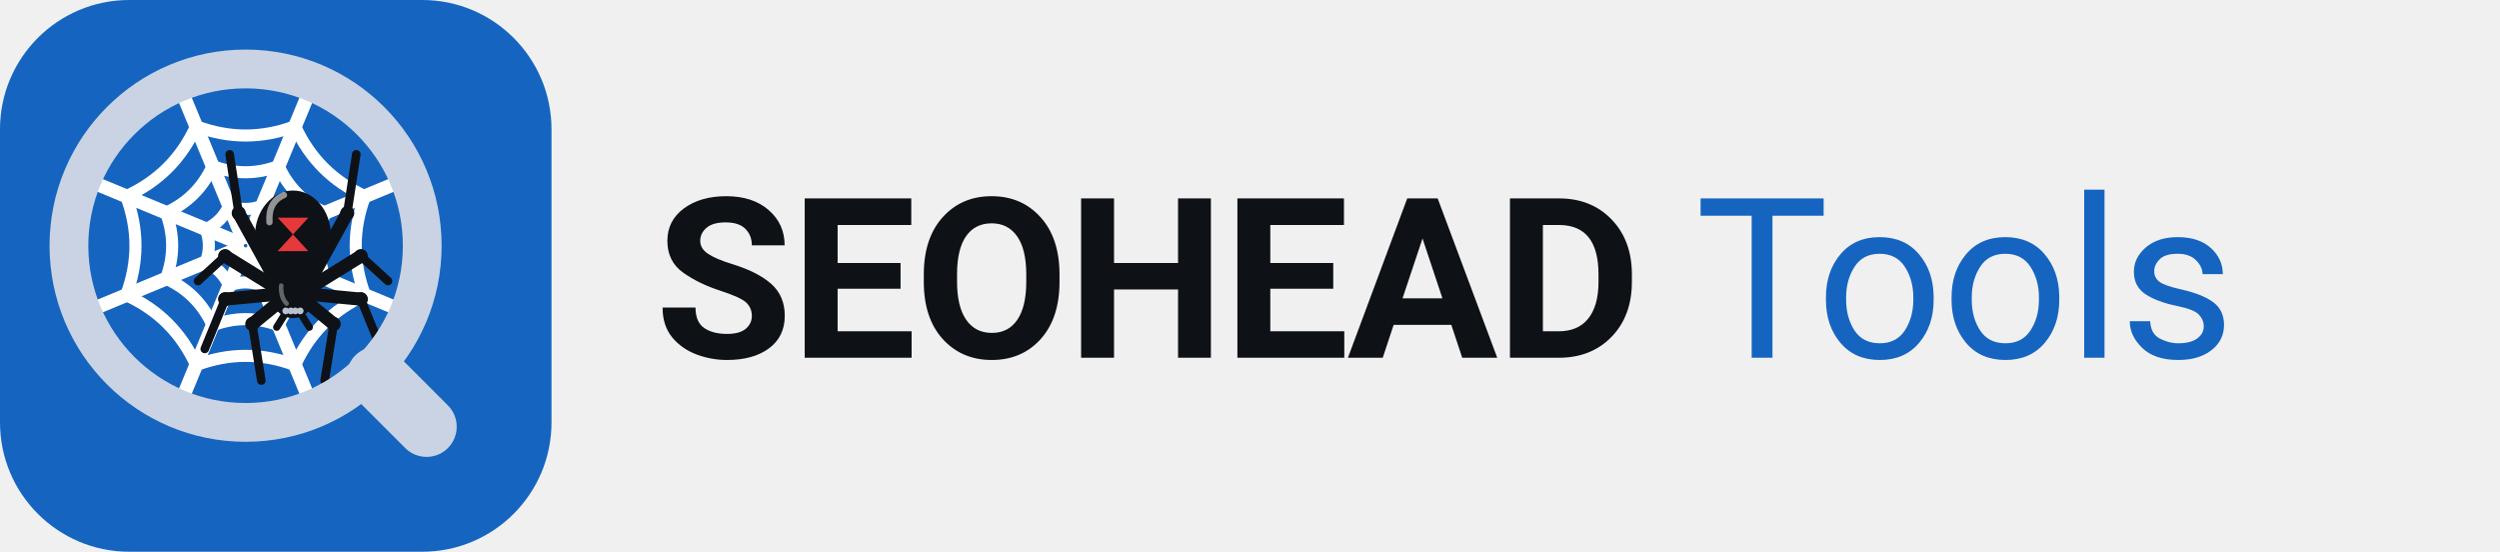
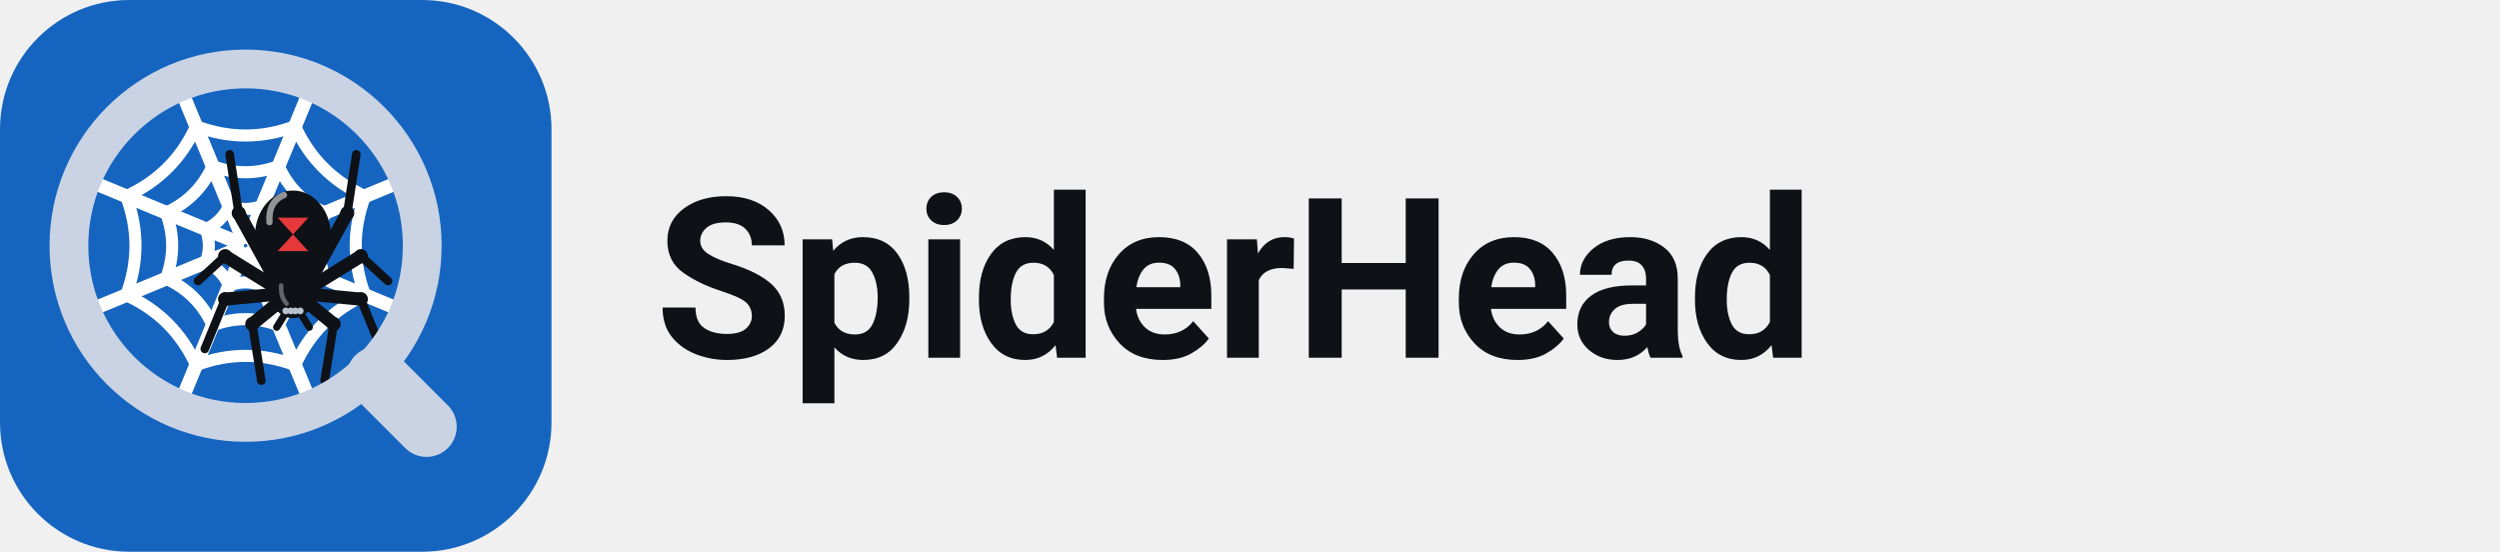
<svg xmlns="http://www.w3.org/2000/svg" viewBox="0 0 580 128">
  <g>
    <rect width="128" height="128" rx="30" fill="#1565C0" />
    <g fill="none" stroke="#FFFFFF" stroke-linecap="round" stroke-linejoin="round">
      <path d="M57.77 55.15 L70.93 23.37" stroke-width="3.2" />
      <path d="M58.85 56.23 L90.63 43.07" stroke-width="3.2" />
      <path d="M58.85 57.77 L90.63 70.93" stroke-width="3.2" />
      <path d="M57.77 58.85 L70.93 90.63" stroke-width="3.2" />
      <path d="M56.23 58.85 L43.07 90.63" stroke-width="3.2" />
      <path d="M55.15 57.77 L23.37 70.93" stroke-width="3.2" />
      <path d="M55.15 56.23 L23.37 43.07" stroke-width="3.2" />
      <path d="M56.23 55.15 L43.07 23.37" stroke-width="3.2" />
      <path d="M60.83 47.76 Q62.52 51.48 66.24 53.17 Q64.80 57.00 66.24 60.83 Q62.52 62.52 60.83 66.24 Q57.00 64.80 53.17 66.24 Q51.48 62.52 47.76 60.83 Q49.20 57.00 47.76 53.17 Q51.48 51.48 53.17 47.76 Q57.00 49.20 60.83 47.76 Z" stroke-width="2.8" />
      <path d="M64.65 38.52 Q68.03 45.97 75.48 49.35 Q72.60 57.00 75.48 64.65 Q68.03 68.03 64.65 75.48 Q57.00 72.60 49.35 75.48 Q45.97 68.03 38.52 64.65 Q41.40 57.00 38.52 49.35 Q45.97 45.97 49.35 38.52 Q57.00 41.40 64.65 38.52 Z" stroke-width="2.8" />
      <path d="M68.48 29.28 Q73.55 40.45 84.72 45.52 Q80.40 57.00 84.72 68.48 Q73.55 73.55 68.48 84.72 Q57.00 80.40 45.52 84.72 Q40.45 73.55 29.28 68.48 Q33.60 57.00 29.28 45.52 Q40.45 40.45 45.52 29.28 Q57.00 33.60 68.48 29.28 Z" stroke-width="2.8" />
    </g>
    <g transform="translate(68 61) scale(1.05) translate(-68 -61)">
      <path d="M71.50 70.00 L77.00 74.50" stroke="#0E1116" stroke-width="2.90" stroke-linecap="round" />
      <path d="M77.00 74.50 L75.00 87.00" stroke="#0E1116" stroke-width="1.90" stroke-linecap="round" />
      <circle cx="77.00" cy="74.50" r="1.55" fill="#0E1116" />
      <path d="M64.50 70.00 L59.00 74.50" stroke="#0E1116" stroke-width="2.90" stroke-linecap="round" />
      <path d="M59.00 74.50 L61.00 87.00" stroke="#0E1116" stroke-width="1.90" stroke-linecap="round" />
      <circle cx="59.00" cy="74.50" r="1.55" fill="#0E1116" />
      <path d="M72.50 68.00 L83.00 69.00" stroke="#0E1116" stroke-width="2.90" stroke-linecap="round" />
      <path d="M83.00 69.00 L87.50 80.00" stroke="#0E1116" stroke-width="1.90" stroke-linecap="round" />
      <circle cx="83.00" cy="69.00" r="1.55" fill="#0E1116" />
      <path d="M63.50 68.00 L53.00 69.00" stroke="#0E1116" stroke-width="2.90" stroke-linecap="round" />
      <path d="M53.00 69.00 L48.50 80.00" stroke="#0E1116" stroke-width="1.90" stroke-linecap="round" />
      <circle cx="53.00" cy="69.00" r="1.55" fill="#0E1116" />
      <path d="M72.50 66.00 L83.00 59.50" stroke="#0E1116" stroke-width="2.90" stroke-linecap="round" />
      <path d="M83.00 59.50 L89.00 65.00" stroke="#0E1116" stroke-width="1.90" stroke-linecap="round" />
      <circle cx="83.00" cy="59.50" r="1.55" fill="#0E1116" />
      <path d="M63.50 66.00 L53.00 59.50" stroke="#0E1116" stroke-width="2.90" stroke-linecap="round" />
      <path d="M53.00 59.50 L47.00 65.00" stroke="#0E1116" stroke-width="1.90" stroke-linecap="round" />
      <circle cx="53.00" cy="59.50" r="1.55" fill="#0E1116" />
      <path d="M72.00 64.50 L80.00 50.00" stroke="#0E1116" stroke-width="2.90" stroke-linecap="round" />
      <path d="M80.00 50.00 L82.00 37.00" stroke="#0E1116" stroke-width="1.90" stroke-linecap="round" />
      <circle cx="80.00" cy="50.00" r="1.55" fill="#0E1116" />
      <path d="M64.00 64.50 L56.00 50.00" stroke="#0E1116" stroke-width="2.90" stroke-linecap="round" />
      <path d="M56.00 50.00 L54.00 37.00" stroke="#0E1116" stroke-width="1.90" stroke-linecap="round" />
      <circle cx="56.00" cy="50.00" r="1.55" fill="#0E1116" />
      <path d="M69.60 72.00 L71.60 75.20" stroke="#0E1116" stroke-width="1.60" stroke-linecap="round" />
      <path d="M66.40 72.00 L64.40 75.20" stroke="#0E1116" stroke-width="1.60" stroke-linecap="round" />
      <ellipse cx="68" cy="55.00" rx="8.40" ry="10.00" fill="#0E1116" />
      <ellipse cx="68" cy="64.60" rx="2.20" ry="1.60" fill="#0E1116" />
      <ellipse cx="68" cy="68.00" rx="4.80" ry="5.20" fill="#0E1116" />
      <path d="M64.60 51.00 L71.40 51.00 L68 54.70 Z M68 54.70 L64.60 58.40 L71.40 58.40 Z" fill="#E5393B" />
      <path d="M62.80 52.00 Q62.50 47.50 66.00 46.00" fill="none" stroke="#FFFFFF" stroke-opacity=".55" stroke-width="1.40" stroke-linecap="round" />
      <path d="M65.40 66.00 Q65.20 68.50 66.60 70.00" fill="none" stroke="#FFFFFF" stroke-opacity=".35" stroke-width="1.00" stroke-linecap="round" />
      <circle cx="66.40" cy="71.60" r="0.75" fill="#B9C2D0" />
      <circle cx="67.50" cy="71.60" r="0.75" fill="#B9C2D0" />
      <circle cx="68.50" cy="71.60" r="0.75" fill="#B9C2D0" />
      <circle cx="69.60" cy="71.60" r="0.75" fill="#B9C2D0" />
    </g>
    <path d="M87.41 87.41 L99 99" stroke="#C9D3E3" stroke-width="14" stroke-linecap="round" />
    <circle cx="57" cy="57" r="41" fill="none" stroke="#C9D3E3" stroke-width="9" />
  </g>
-   <text x="152" y="83" font-family="-apple-system,'Segoe UI',Roboto,Helvetica,Arial,sans-serif" font-size="52" font-weight="700" fill="#0E1116" letter-spacing="-0.5">SEOHEAD <tspan font-weight="400" fill="#1565C0">Tools</tspan>
-   </text>
+   <text x="152" y="83" font-family="-apple-system,'Segoe UI',Roboto,Helvetica,Arial,sans-serif" font-size="52" font-weight="700" fill="#0E1116" letter-spacing="-0.5">SpiderHead</text>
</svg>
